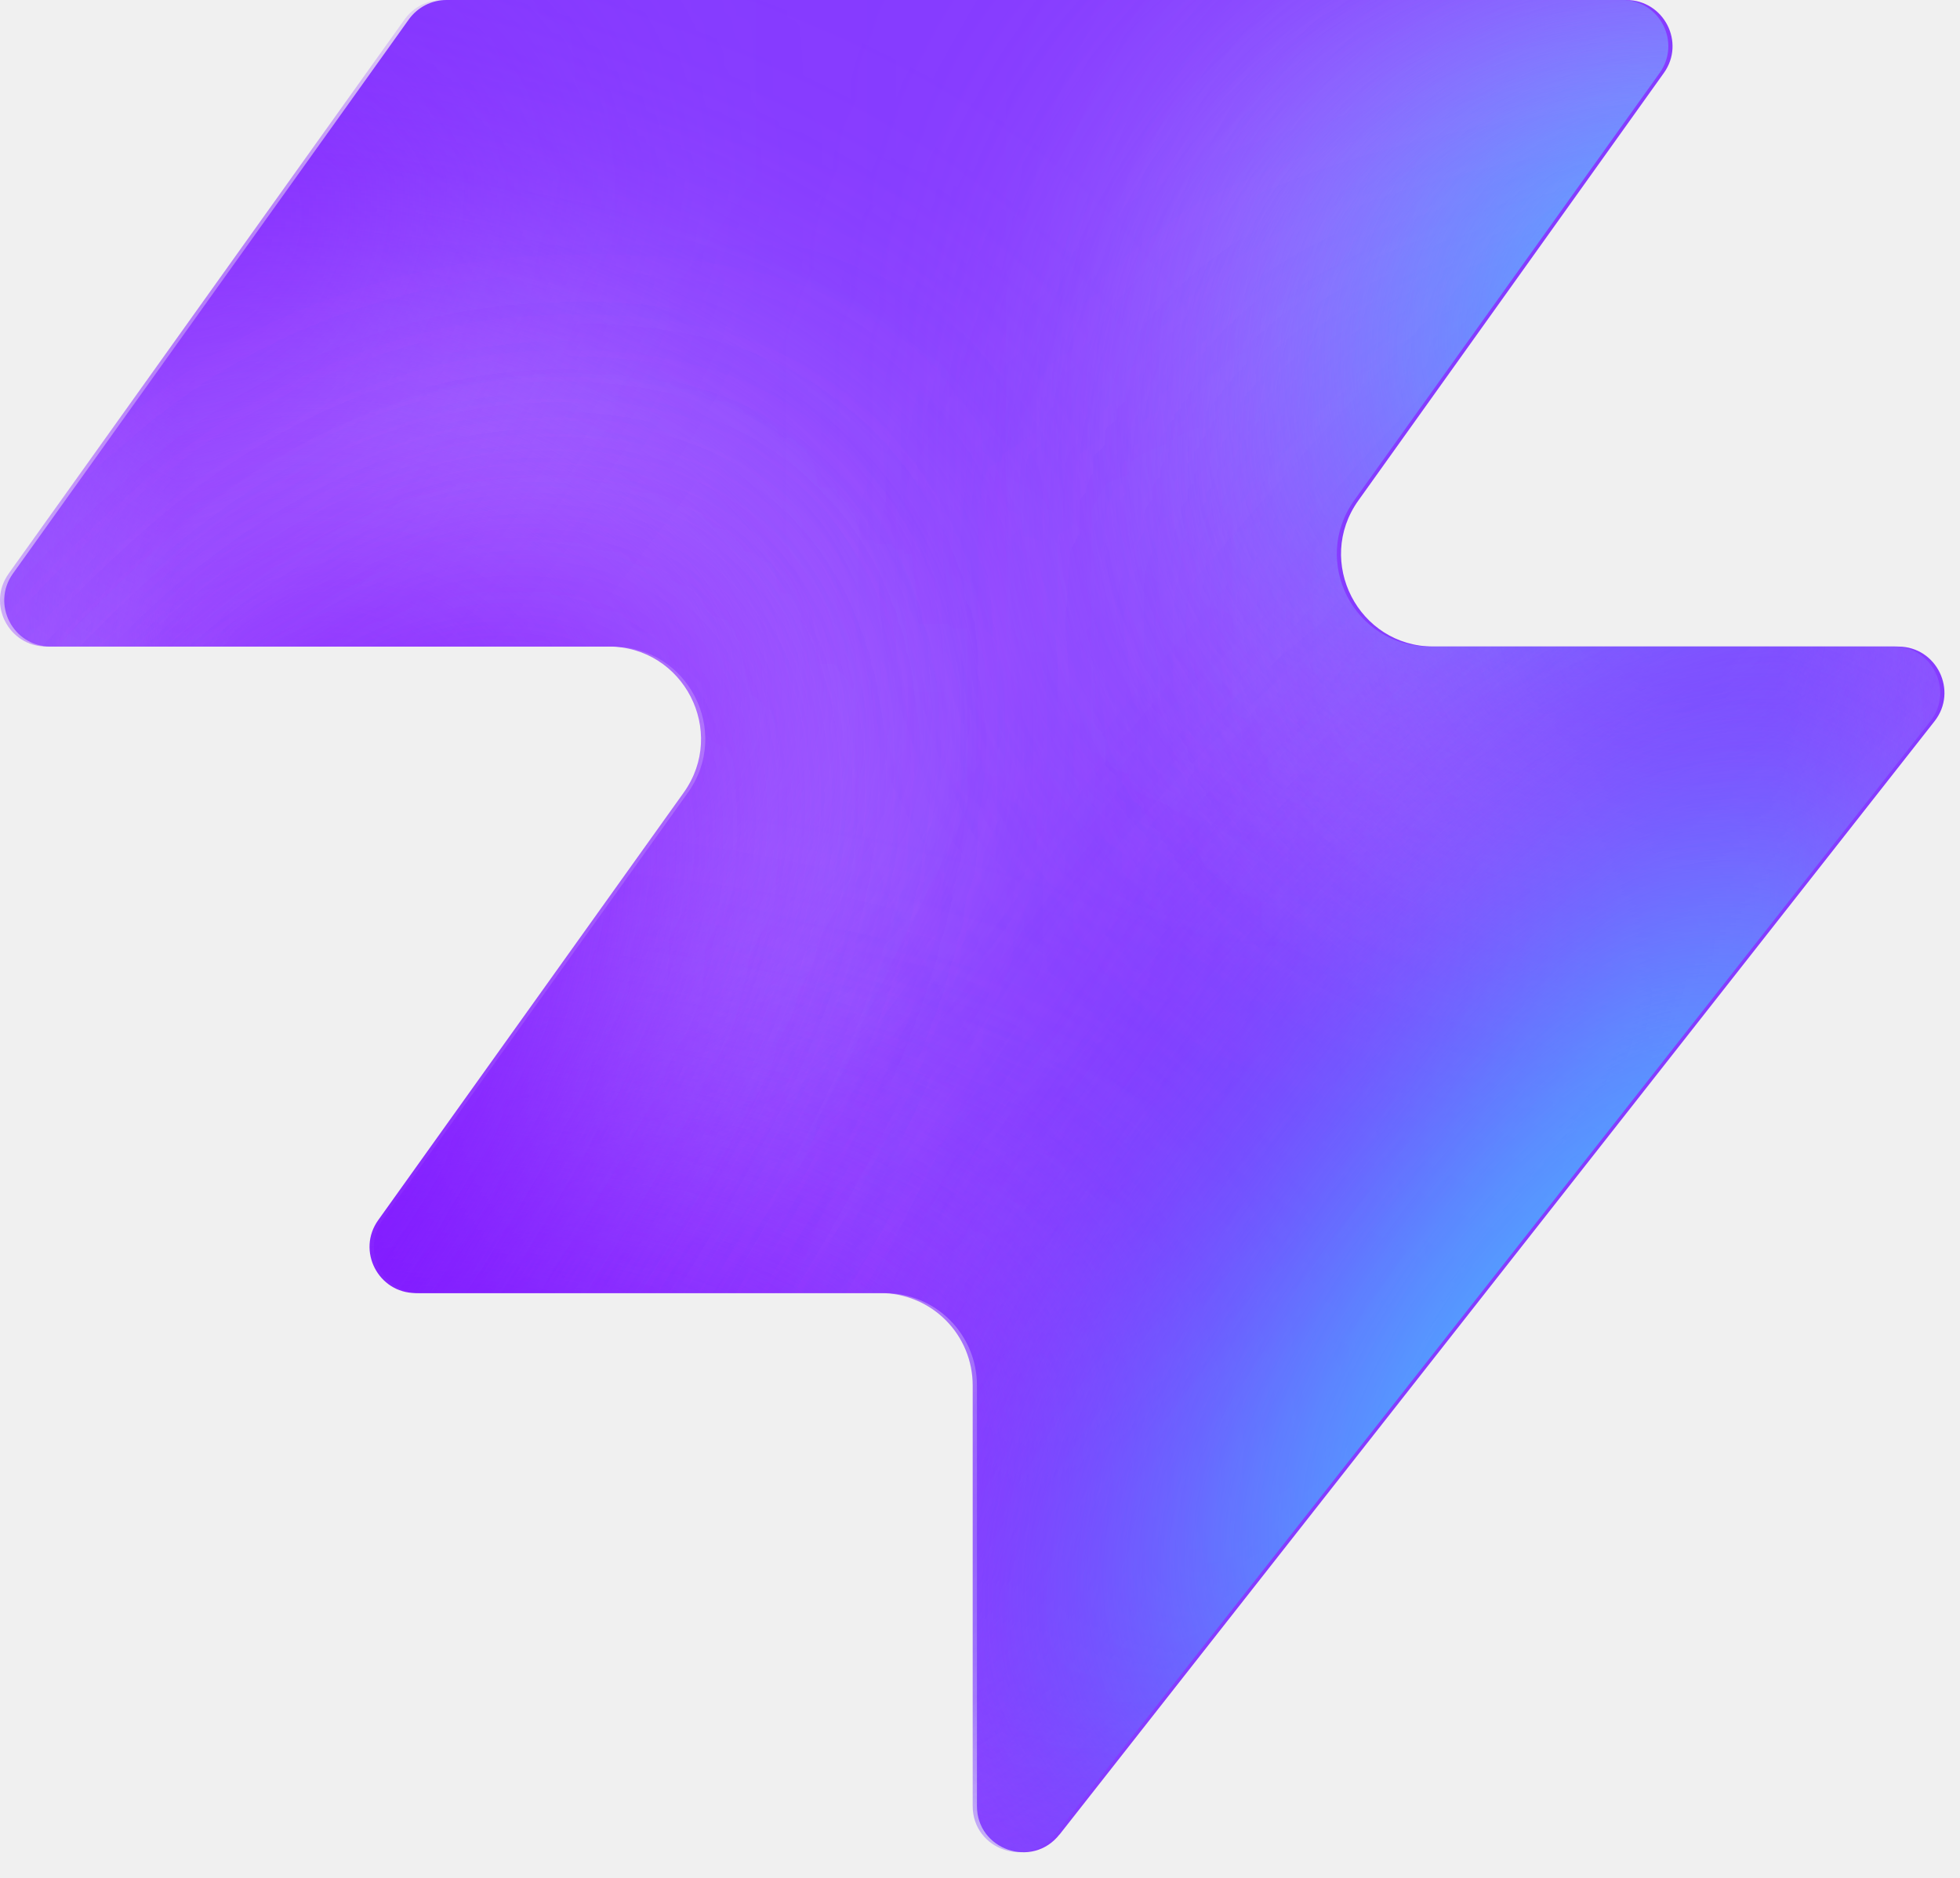
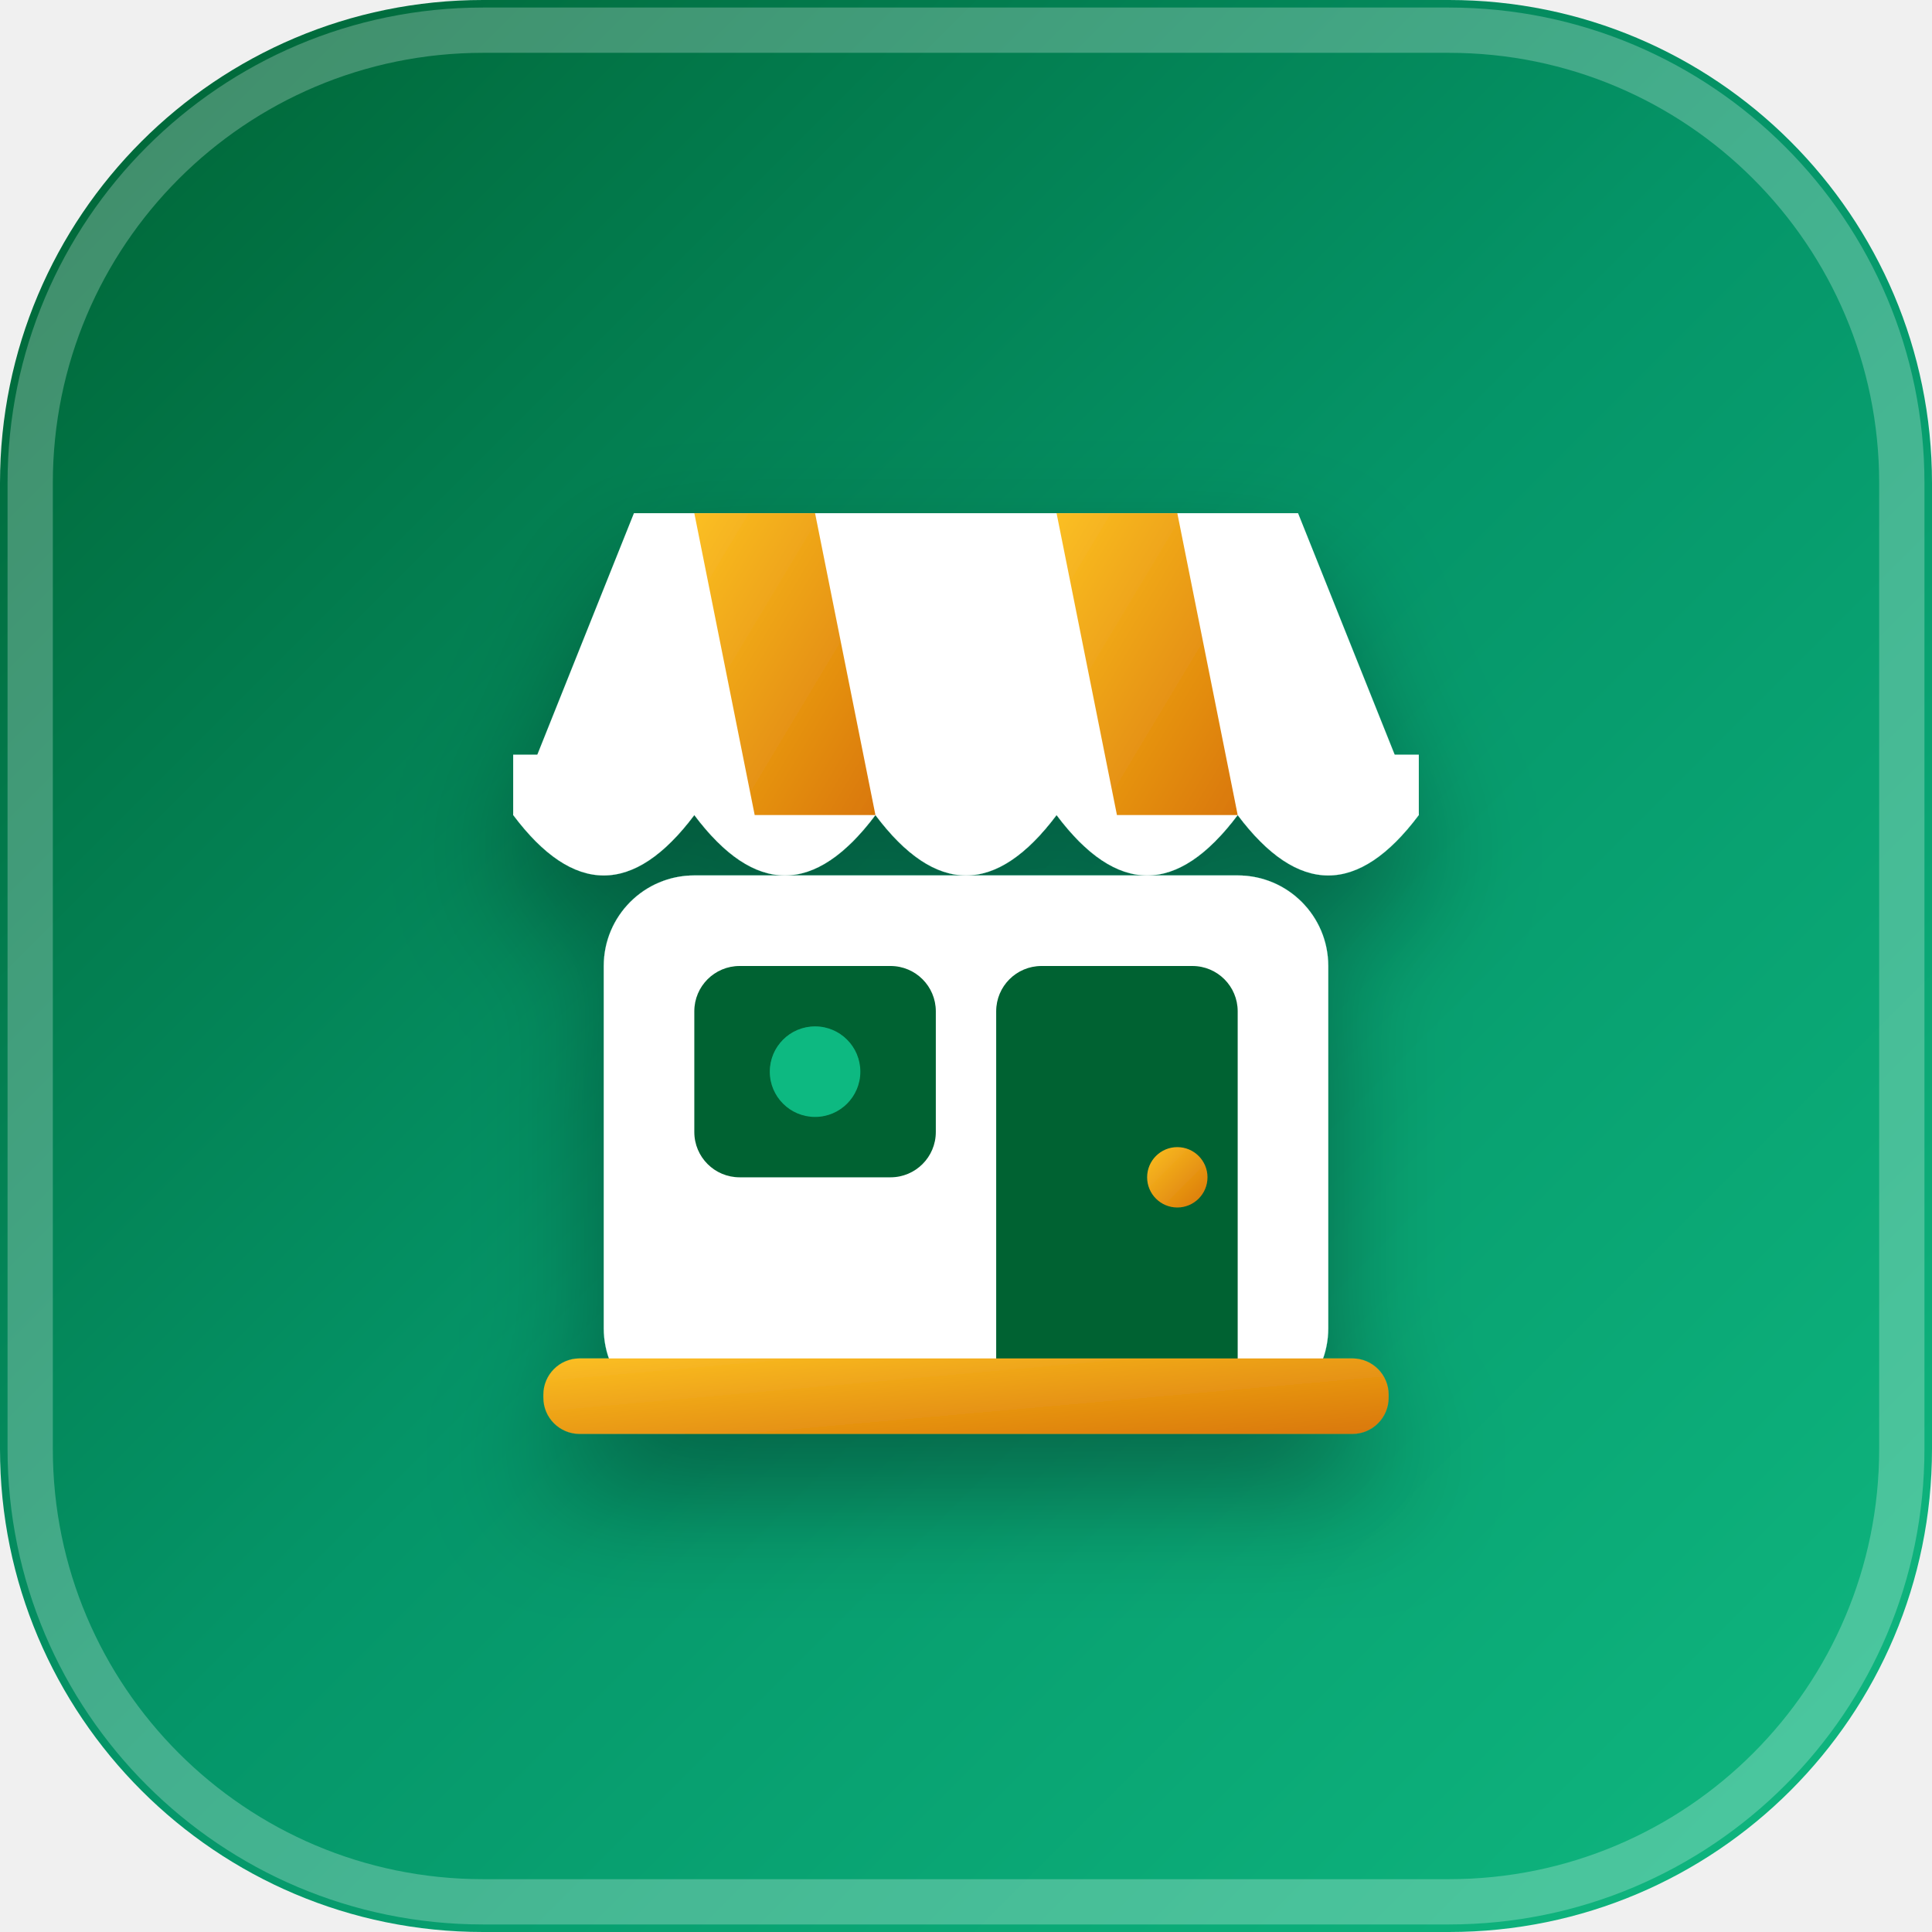
- <svg xmlns="http://www.w3.org/2000/svg" width="48" height="46" fill="none" viewBox="0 0 48 46">
-   <path fill="#863bff" d="M25.946 44.938c-.664.845-2.021.375-2.021-.698V33.937a2.26 2.26 0 0 0-2.262-2.262H10.287c-.92 0-1.456-1.04-.92-1.788l7.48-10.471c1.07-1.497 0-3.578-1.842-3.578H1.237c-.92 0-1.456-1.04-.92-1.788L10.013.474c.214-.297.556-.474.92-.474h28.894c.92 0 1.456 1.04.92 1.788l-7.48 10.471c-1.07 1.498 0 3.579 1.842 3.579h11.377c.943 0 1.473 1.088.89 1.83L25.947 44.94z" style="fill:#863bff;fill:color(display-p3 .525 .23 1);fill-opacity:1" />
-   <mask id="a" width="48" height="46" x="0" y="0" maskUnits="userSpaceOnUse" style="mask-type:alpha">
-     <path fill="#000" d="M25.842 44.938c-.664.844-2.021.375-2.021-.698V33.937a2.26 2.26 0 0 0-2.262-2.262H10.183c-.92 0-1.456-1.04-.92-1.788l7.48-10.471c1.07-1.498 0-3.579-1.842-3.579H1.133c-.92 0-1.456-1.04-.92-1.787L9.91.473c.214-.297.556-.474.92-.474h28.894c.92 0 1.456 1.04.92 1.788l-7.48 10.471c-1.07 1.498 0 3.578 1.842 3.578h11.377c.943 0 1.473 1.088.89 1.832L25.843 44.94z" style="fill:#000;fill-opacity:1" />
-   </mask>
-   <g mask="url(#a)">
-     <g filter="url(#b)">
-       <ellipse cx="5.508" cy="14.704" fill="#ede6ff" rx="5.508" ry="14.704" style="fill:#ede6ff;fill:color(display-p3 .927 .903 1);fill-opacity:1" transform="matrix(.00324 1 1 -.00324 -4.47 31.516)" />
-     </g>
-     <g filter="url(#c)">
-       <ellipse cx="10.399" cy="29.851" fill="#ede6ff" rx="10.399" ry="29.851" style="fill:#ede6ff;fill:color(display-p3 .927 .903 1);fill-opacity:1" transform="matrix(.00324 1 1 -.00324 -39.328 7.883)" />
-     </g>
-     <g filter="url(#d)">
-       <ellipse cx="5.508" cy="30.487" fill="#7e14ff" rx="5.508" ry="30.487" style="fill:#7e14ff;fill:color(display-p3 .492 .077 1);fill-opacity:1" transform="rotate(89.814 -25.913 -14.639)scale(1 -1)" />
-     </g>
-     <g filter="url(#e)">
-       <ellipse cx="5.508" cy="30.599" fill="#7e14ff" rx="5.508" ry="30.599" style="fill:#7e14ff;fill:color(display-p3 .492 .077 1);fill-opacity:1" transform="rotate(89.814 -32.644 -3.334)scale(1 -1)" />
-     </g>
-     <g filter="url(#f)">
-       <ellipse cx="5.508" cy="30.599" fill="#7e14ff" rx="5.508" ry="30.599" style="fill:#7e14ff;fill:color(display-p3 .492 .077 1);fill-opacity:1" transform="matrix(.00324 1 1 -.00324 -34.34 30.47)" />
-     </g>
-     <g filter="url(#g)">
-       <ellipse cx="14.072" cy="22.078" fill="#ede6ff" rx="14.072" ry="22.078" style="fill:#ede6ff;fill:color(display-p3 .927 .903 1);fill-opacity:1" transform="rotate(93.35 24.506 48.493)scale(-1 1)" />
-     </g>
-     <g filter="url(#h)">
-       <ellipse cx="3.47" cy="21.501" fill="#7e14ff" rx="3.47" ry="21.501" style="fill:#7e14ff;fill:color(display-p3 .492 .077 1);fill-opacity:1" transform="rotate(89.009 28.708 47.59)scale(-1 1)" />
-     </g>
-     <g filter="url(#i)">
-       <ellipse cx="3.47" cy="21.501" fill="#7e14ff" rx="3.47" ry="21.501" style="fill:#7e14ff;fill:color(display-p3 .492 .077 1);fill-opacity:1" transform="rotate(89.009 28.708 47.59)scale(-1 1)" />
-     </g>
-     <g filter="url(#j)">
-       <ellipse cx=".387" cy="8.972" fill="#7e14ff" rx="4.407" ry="29.108" style="fill:#7e14ff;fill:color(display-p3 .492 .077 1);fill-opacity:1" transform="rotate(39.51 .387 8.972)" />
-     </g>
-     <g filter="url(#k)">
-       <ellipse cx="47.523" cy="-6.092" fill="#7e14ff" rx="4.407" ry="29.108" style="fill:#7e14ff;fill:color(display-p3 .492 .077 1);fill-opacity:1" transform="rotate(37.892 47.523 -6.092)" />
-     </g>
-     <g filter="url(#l)">
-       <ellipse cx="41.412" cy="6.333" fill="#47bfff" rx="5.971" ry="9.665" style="fill:#47bfff;fill:color(display-p3 .28 .748 1);fill-opacity:1" transform="rotate(37.892 41.412 6.333)" />
-     </g>
-     <g filter="url(#m)">
-       <ellipse cx="-1.879" cy="38.332" fill="#7e14ff" rx="4.407" ry="29.108" style="fill:#7e14ff;fill:color(display-p3 .492 .077 1);fill-opacity:1" transform="rotate(37.892 -1.88 38.332)" />
-     </g>
-     <g filter="url(#n)">
-       <ellipse cx="-1.879" cy="38.332" fill="#7e14ff" rx="4.407" ry="29.108" style="fill:#7e14ff;fill:color(display-p3 .492 .077 1);fill-opacity:1" transform="rotate(37.892 -1.88 38.332)" />
-     </g>
-     <g filter="url(#o)">
-       <ellipse cx="35.651" cy="29.907" fill="#7e14ff" rx="4.407" ry="29.108" style="fill:#7e14ff;fill:color(display-p3 .492 .077 1);fill-opacity:1" transform="rotate(37.892 35.651 29.907)" />
-     </g>
-     <g filter="url(#p)">
-       <ellipse cx="38.418" cy="32.4" fill="#47bfff" rx="5.971" ry="15.297" style="fill:#47bfff;fill:color(display-p3 .28 .748 1);fill-opacity:1" transform="rotate(37.892 38.418 32.4)" />
-     </g>
-   </g>
+ <svg xmlns="http://www.w3.org/2000/svg" viewBox="0 0 64 64" width="64" height="64">
  <defs>
-     <filter id="b" width="60.045" height="41.654" x="-19.77" y="16.149" color-interpolation-filters="sRGB" filterUnits="userSpaceOnUse">
-       <feFlood flood-opacity="0" result="BackgroundImageFix" />
-       <feBlend in="SourceGraphic" in2="BackgroundImageFix" result="shape" />
-       <feGaussianBlur result="effect1_foregroundBlur_2002_17158" stdDeviation="7.659" />
-     </filter>
-     <filter id="c" width="90.34" height="51.437" x="-54.613" y="-7.533" color-interpolation-filters="sRGB" filterUnits="userSpaceOnUse">
-       <feFlood flood-opacity="0" result="BackgroundImageFix" />
-       <feBlend in="SourceGraphic" in2="BackgroundImageFix" result="shape" />
-       <feGaussianBlur result="effect1_foregroundBlur_2002_17158" stdDeviation="7.659" />
-     </filter>
-     <filter id="d" width="79.355" height="29.4" x="-49.64" y="2.03" color-interpolation-filters="sRGB" filterUnits="userSpaceOnUse">
-       <feFlood flood-opacity="0" result="BackgroundImageFix" />
-       <feBlend in="SourceGraphic" in2="BackgroundImageFix" result="shape" />
-       <feGaussianBlur result="effect1_foregroundBlur_2002_17158" stdDeviation="4.596" />
-     </filter>
-     <filter id="e" width="79.579" height="29.4" x="-45.045" y="20.029" color-interpolation-filters="sRGB" filterUnits="userSpaceOnUse">
-       <feFlood flood-opacity="0" result="BackgroundImageFix" />
-       <feBlend in="SourceGraphic" in2="BackgroundImageFix" result="shape" />
-       <feGaussianBlur result="effect1_foregroundBlur_2002_17158" stdDeviation="4.596" />
-     </filter>
-     <filter id="f" width="79.579" height="29.4" x="-43.513" y="21.178" color-interpolation-filters="sRGB" filterUnits="userSpaceOnUse">
-       <feFlood flood-opacity="0" result="BackgroundImageFix" />
-       <feBlend in="SourceGraphic" in2="BackgroundImageFix" result="shape" />
-       <feGaussianBlur result="effect1_foregroundBlur_2002_17158" stdDeviation="4.596" />
-     </filter>
-     <filter id="g" width="74.749" height="58.852" x="15.756" y="-17.901" color-interpolation-filters="sRGB" filterUnits="userSpaceOnUse">
-       <feFlood flood-opacity="0" result="BackgroundImageFix" />
-       <feBlend in="SourceGraphic" in2="BackgroundImageFix" result="shape" />
-       <feGaussianBlur result="effect1_foregroundBlur_2002_17158" stdDeviation="7.659" />
-     </filter>
-     <filter id="h" width="61.377" height="25.362" x="23.548" y="2.284" color-interpolation-filters="sRGB" filterUnits="userSpaceOnUse">
-       <feFlood flood-opacity="0" result="BackgroundImageFix" />
-       <feBlend in="SourceGraphic" in2="BackgroundImageFix" result="shape" />
-       <feGaussianBlur result="effect1_foregroundBlur_2002_17158" stdDeviation="4.596" />
-     </filter>
-     <filter id="i" width="61.377" height="25.362" x="23.548" y="2.284" color-interpolation-filters="sRGB" filterUnits="userSpaceOnUse">
-       <feFlood flood-opacity="0" result="BackgroundImageFix" />
-       <feBlend in="SourceGraphic" in2="BackgroundImageFix" result="shape" />
-       <feGaussianBlur result="effect1_foregroundBlur_2002_17158" stdDeviation="4.596" />
-     </filter>
-     <filter id="j" width="56.045" height="63.649" x="-27.636" y="-22.853" color-interpolation-filters="sRGB" filterUnits="userSpaceOnUse">
-       <feFlood flood-opacity="0" result="BackgroundImageFix" />
-       <feBlend in="SourceGraphic" in2="BackgroundImageFix" result="shape" />
-       <feGaussianBlur result="effect1_foregroundBlur_2002_17158" stdDeviation="4.596" />
-     </filter>
-     <filter id="k" width="54.814" height="64.646" x="20.116" y="-38.415" color-interpolation-filters="sRGB" filterUnits="userSpaceOnUse">
-       <feFlood flood-opacity="0" result="BackgroundImageFix" />
-       <feBlend in="SourceGraphic" in2="BackgroundImageFix" result="shape" />
-       <feGaussianBlur result="effect1_foregroundBlur_2002_17158" stdDeviation="4.596" />
-     </filter>
-     <filter id="l" width="33.541" height="35.313" x="24.641" y="-11.323" color-interpolation-filters="sRGB" filterUnits="userSpaceOnUse">
-       <feFlood flood-opacity="0" result="BackgroundImageFix" />
-       <feBlend in="SourceGraphic" in2="BackgroundImageFix" result="shape" />
-       <feGaussianBlur result="effect1_foregroundBlur_2002_17158" stdDeviation="4.596" />
-     </filter>
-     <filter id="m" width="54.814" height="64.646" x="-29.286" y="6.009" color-interpolation-filters="sRGB" filterUnits="userSpaceOnUse">
-       <feFlood flood-opacity="0" result="BackgroundImageFix" />
-       <feBlend in="SourceGraphic" in2="BackgroundImageFix" result="shape" />
-       <feGaussianBlur result="effect1_foregroundBlur_2002_17158" stdDeviation="4.596" />
-     </filter>
-     <filter id="n" width="54.814" height="64.646" x="-29.286" y="6.009" color-interpolation-filters="sRGB" filterUnits="userSpaceOnUse">
-       <feFlood flood-opacity="0" result="BackgroundImageFix" />
-       <feBlend in="SourceGraphic" in2="BackgroundImageFix" result="shape" />
-       <feGaussianBlur result="effect1_foregroundBlur_2002_17158" stdDeviation="4.596" />
-     </filter>
-     <filter id="o" width="54.814" height="64.646" x="8.244" y="-2.416" color-interpolation-filters="sRGB" filterUnits="userSpaceOnUse">
-       <feFlood flood-opacity="0" result="BackgroundImageFix" />
-       <feBlend in="SourceGraphic" in2="BackgroundImageFix" result="shape" />
-       <feGaussianBlur result="effect1_foregroundBlur_2002_17158" stdDeviation="4.596" />
-     </filter>
-     <filter id="p" width="39.409" height="43.623" x="18.713" y="10.588" color-interpolation-filters="sRGB" filterUnits="userSpaceOnUse">
-       <feFlood flood-opacity="0" result="BackgroundImageFix" />
-       <feBlend in="SourceGraphic" in2="BackgroundImageFix" result="shape" />
-       <feGaussianBlur result="effect1_foregroundBlur_2002_17158" stdDeviation="4.596" />
+     <linearGradient id="caissaBg" x1="0%" y1="0%" x2="100%" y2="100%">
+       <stop offset="0%" stop-color="#006233" />
+       <stop offset="50%" stop-color="#059669" />
+       <stop offset="100%" stop-color="#10b981" />
+     </linearGradient>
+     <linearGradient id="goldAccent" x1="0%" y1="0%" x2="100%" y2="100%">
+       <stop offset="0%" stop-color="#fbbf24" />
+       <stop offset="100%" stop-color="#d97706" />
+     </linearGradient>
+     <filter id="shadow" x="-20%" y="-20%" width="140%" height="140%">
+       <feDropShadow dx="0" dy="2" stdDeviation="2" flood-color="#000" flood-opacity="0.35" />
    </filter>
  </defs>
+   <rect width="64" height="64" rx="16" fill="url(#caissaBg)" />
+   <rect x="1" y="1" width="62" height="62" rx="15" fill="none" stroke="#ffffff" stroke-width="1.5" stroke-opacity="0.25" />
+   <g filter="url(#shadow)" transform="translate(13, 13)">
+     <path d="M4 14 L8 4 L30 4 L34 14 Z" fill="#ffffff" />
+     <path d="M4 14 Q7 18 10 14 Q13 18 16 14 Q19 18 22 14 Q25 18 28 14 Q31 18 34 14 L34 12 L4 12 Z" fill="#ffffff" />
+     <path d="M10 4 L12 14 L16 14 L14 4 Z" fill="url(#goldAccent)" />
+     <path d="M22 4 L24 14 L28 14 L26 4 Z" fill="url(#goldAccent)" />
+     <rect x="7" y="16" width="24" height="18" rx="3" fill="#ffffff" />
+     <rect x="10" y="19" width="8" height="7" rx="1.5" fill="#006233" />
+     <circle cx="14" cy="22.5" r="1.5" fill="#10b981" />
+     <rect x="20" y="19" width="8" height="15" rx="1.5" fill="#006233" />
+     <circle cx="26" cy="26" r="1" fill="url(#goldAccent)" />
+     <rect x="5" y="32" width="28" height="2.5" rx="1.2" fill="url(#goldAccent)" />
+   </g>
</svg>
